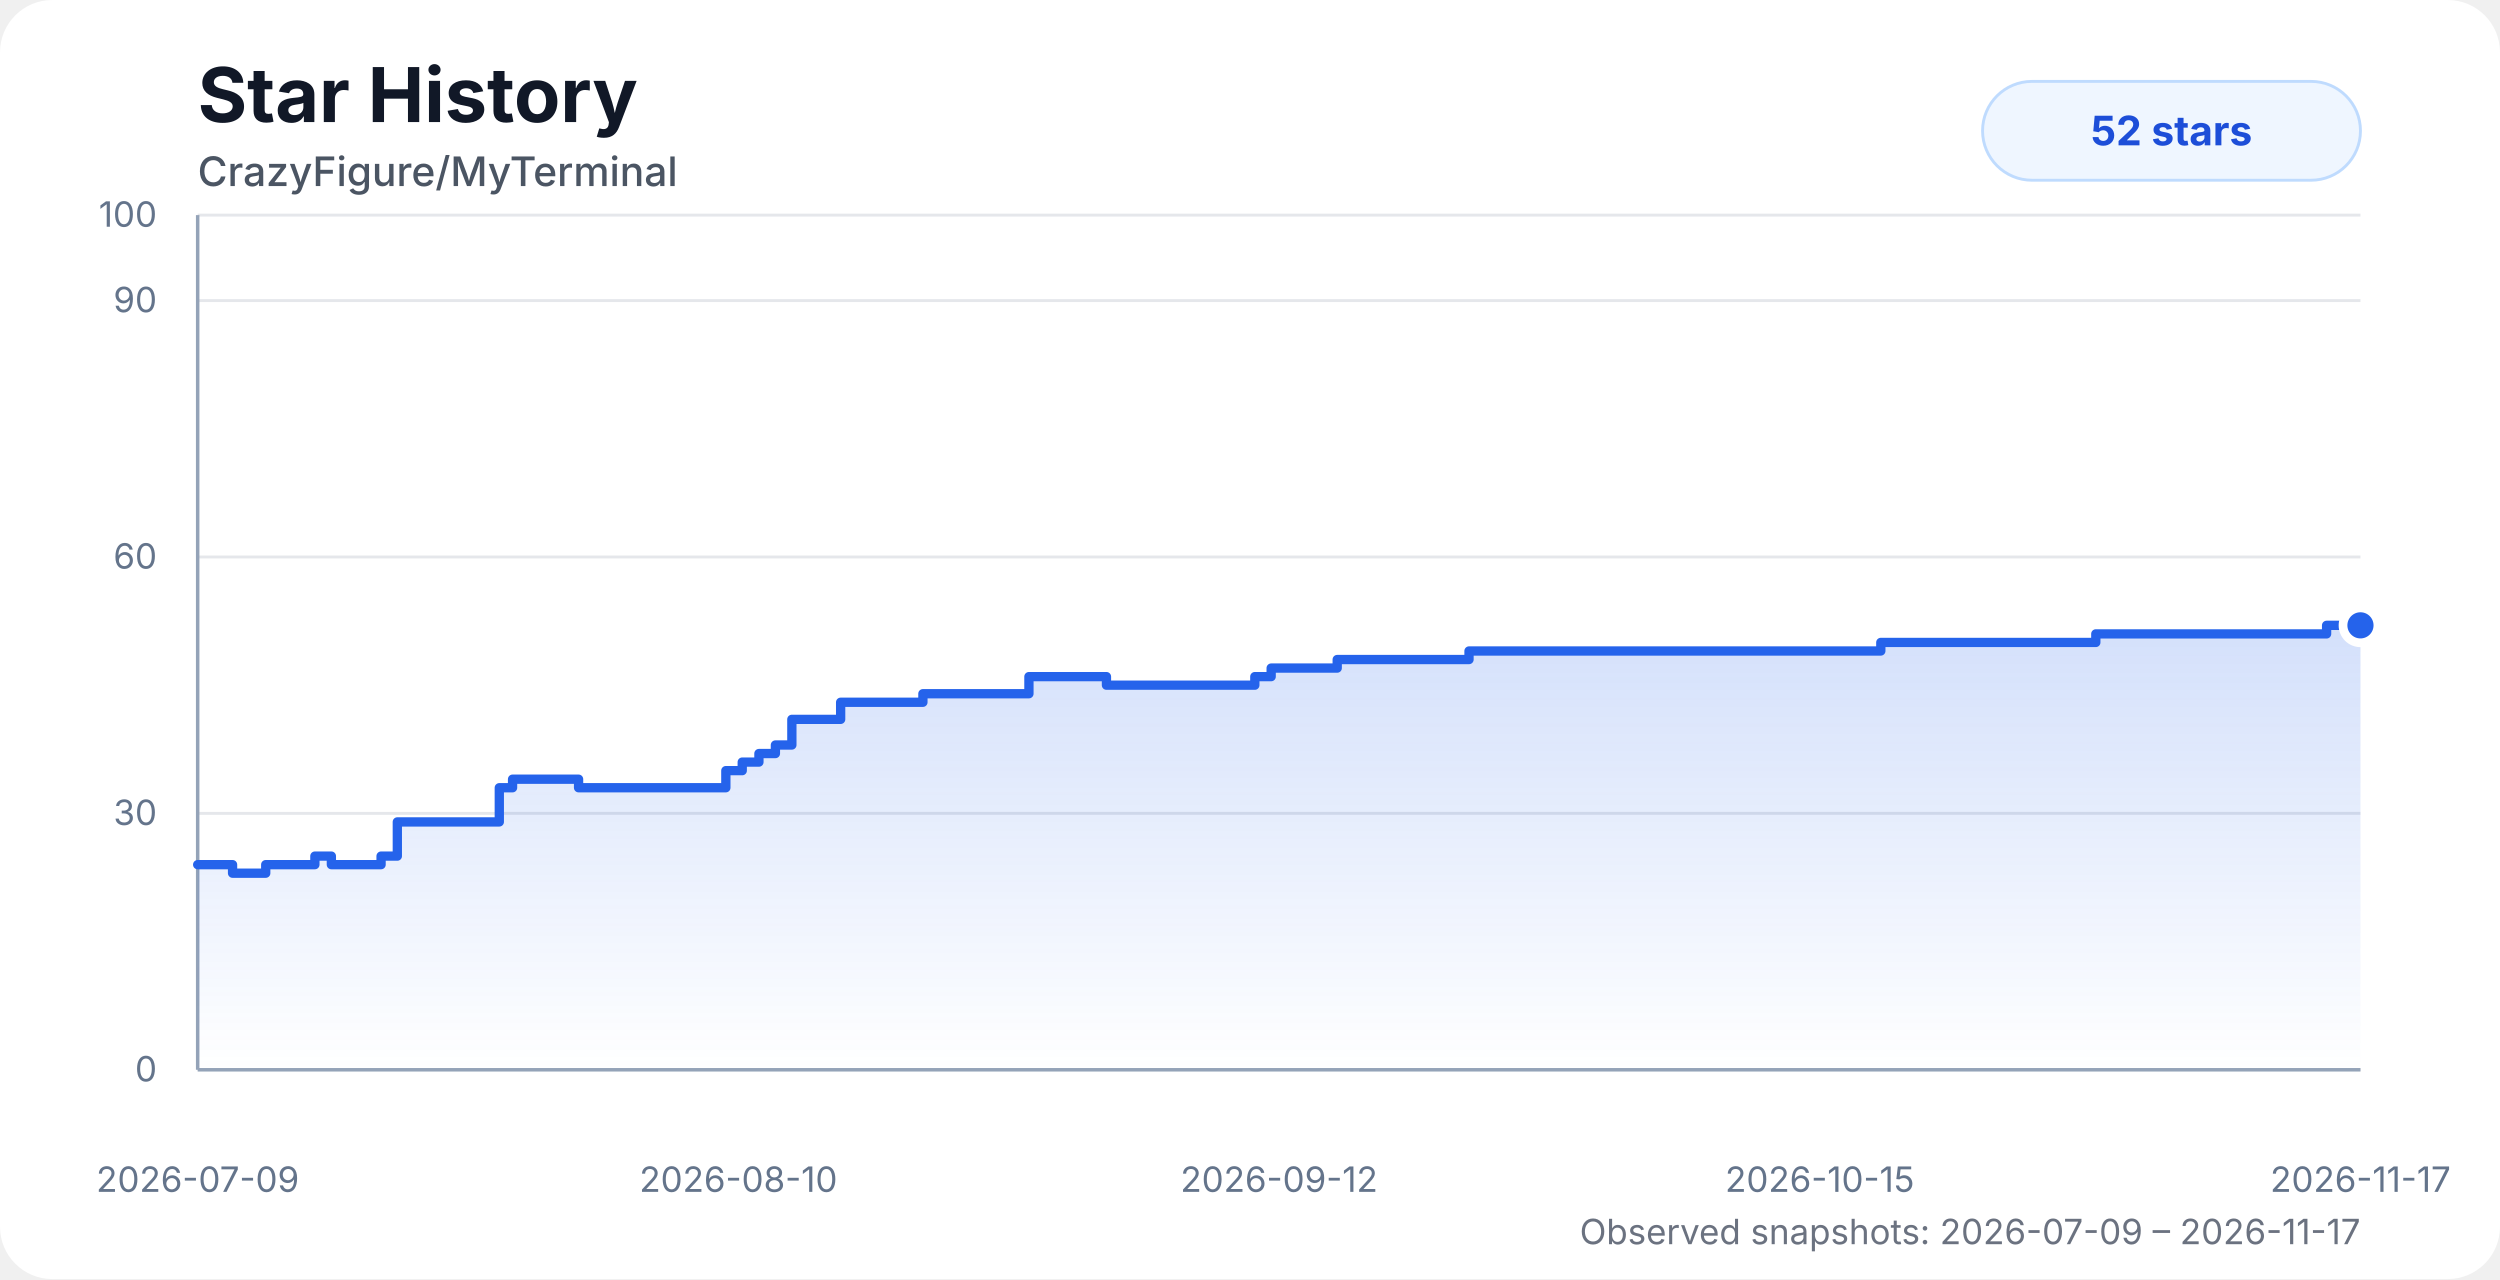
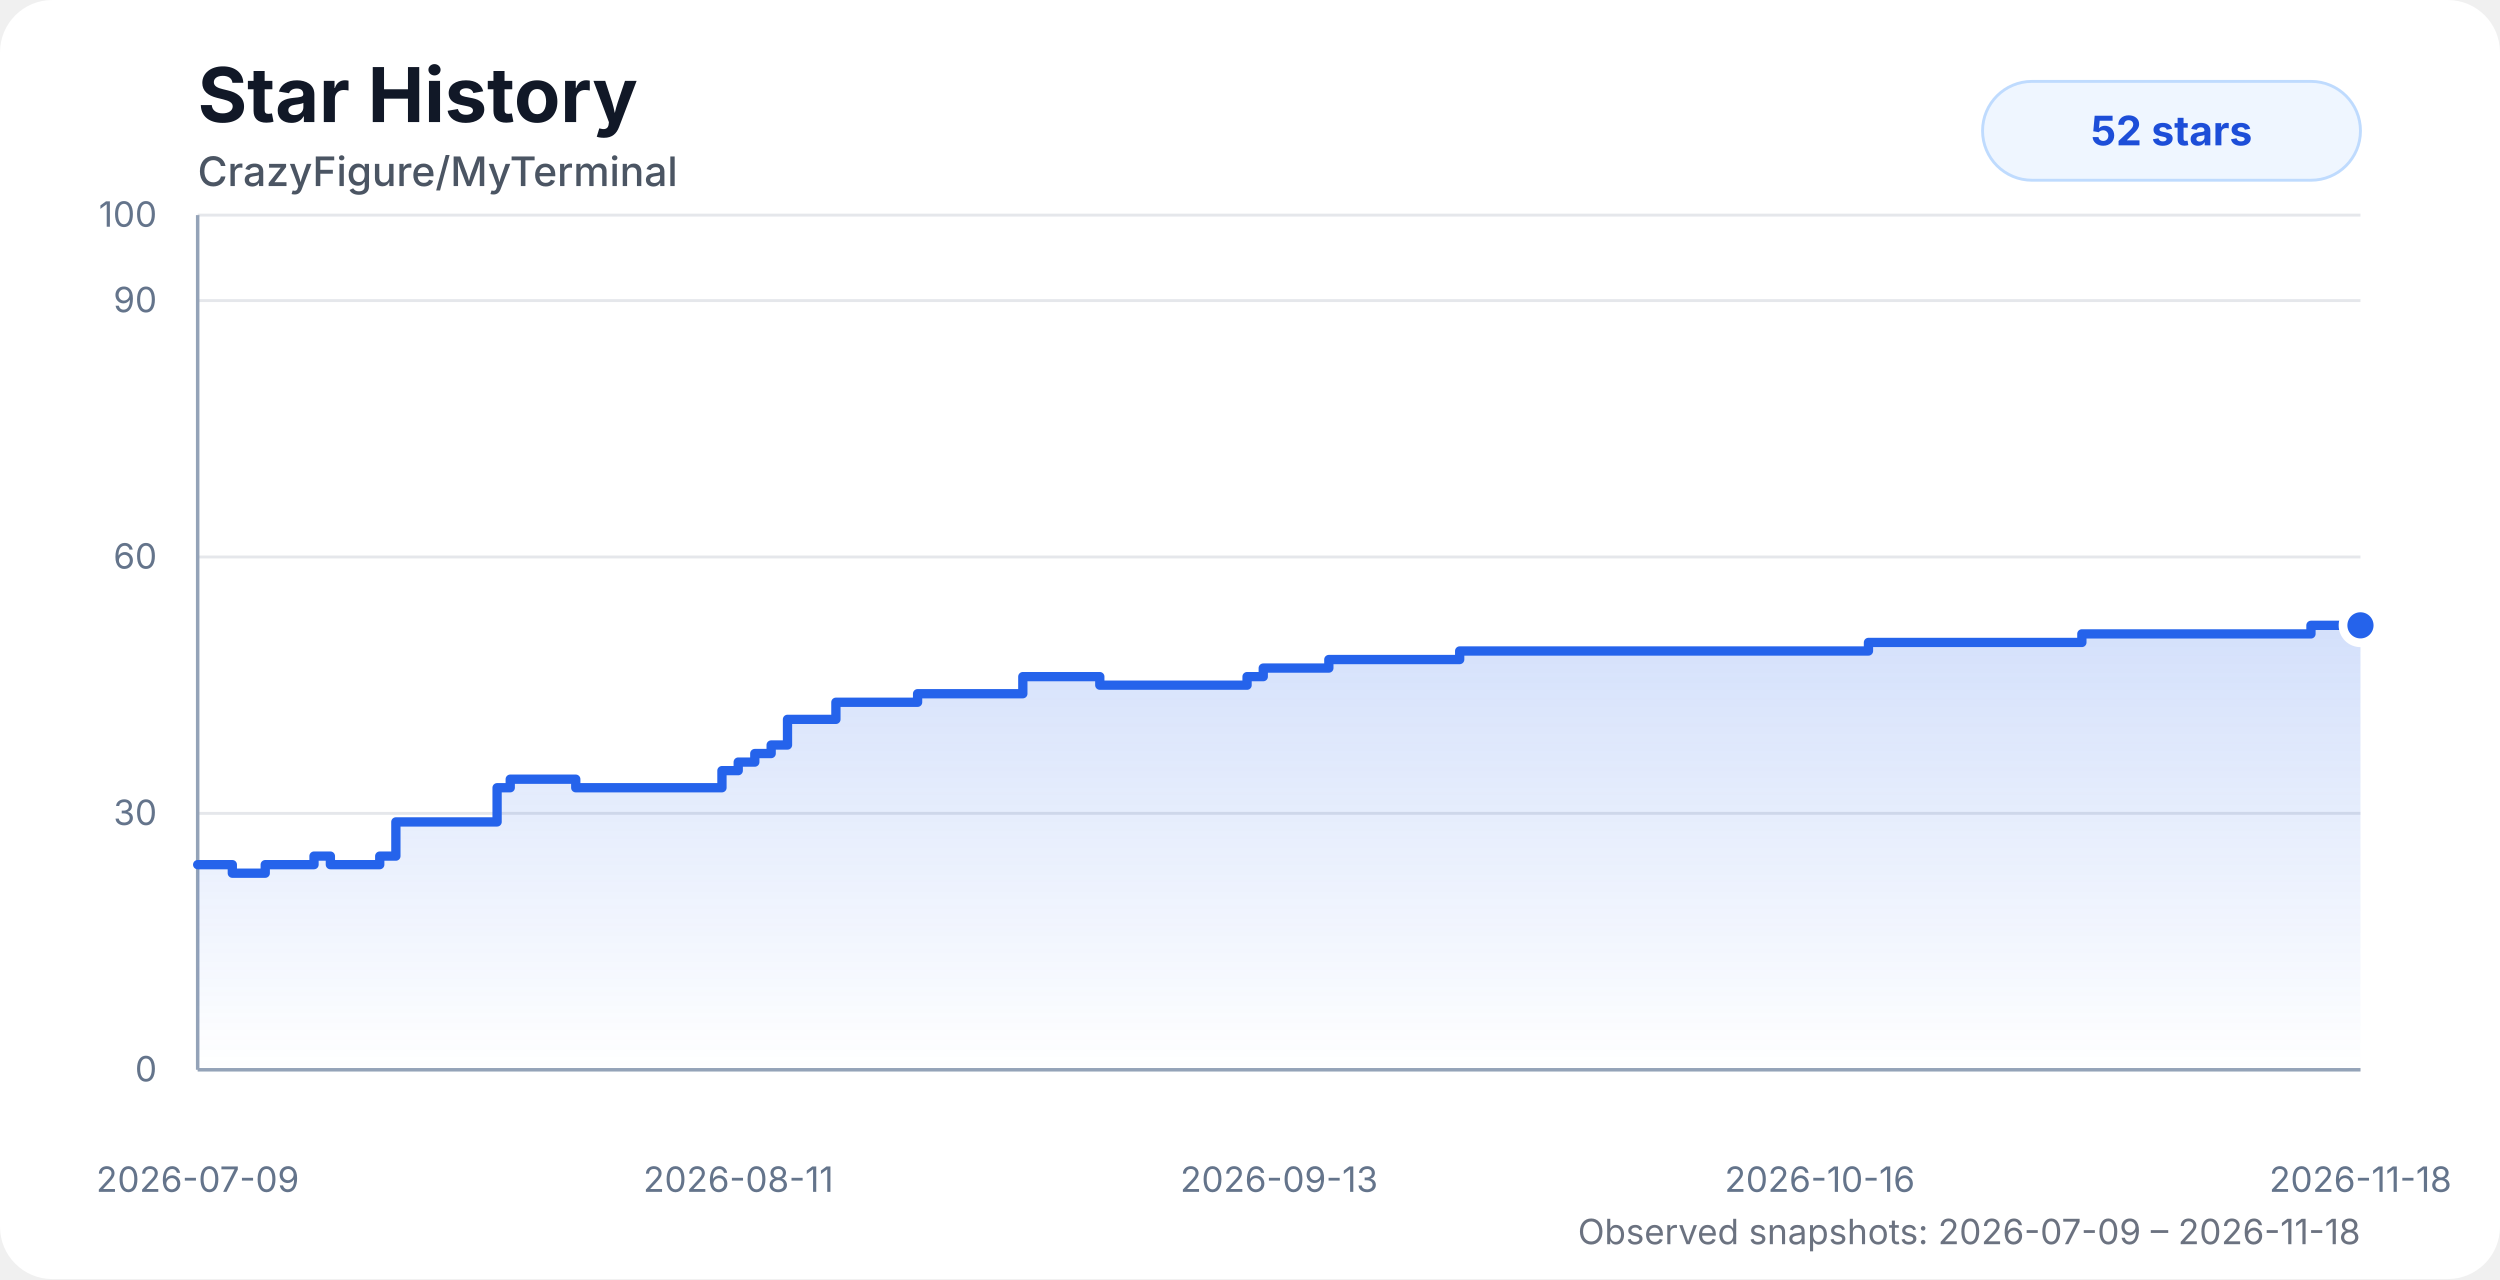
<svg xmlns="http://www.w3.org/2000/svg" width="860" height="440" viewBox="0 0 860 440" role="img" aria-labelledby="title desc">
  <style>
    .chart-bg { fill: #ffffff; }
    .title { fill: #111827; font: 700 26px system-ui, -apple-system, BlinkMacSystemFont, "Segoe UI", sans-serif; }
    .subtitle { fill: #4b5563; font: 500 14px system-ui, -apple-system, BlinkMacSystemFont, "Segoe UI", sans-serif; }
    .axis-label { fill: #64748b; font: 12px system-ui, -apple-system, BlinkMacSystemFont, "Segoe UI", sans-serif; }
    .grid { stroke: #e5e7eb; stroke-width: 1; }
    .axis { stroke: #94a3b8; stroke-width: 1.2; }
    .area { fill: url(#starGradient); opacity: 0.28; }
    .line { fill: none; stroke: #2563eb; stroke-width: 3.2; stroke-linecap: round; stroke-linejoin: round; }
    .dot { fill: #2563eb; stroke: #ffffff; stroke-width: 3; }
    .badge { fill: #eff6ff; stroke: #bfdbfe; }
    .badge-text { fill: #1d4ed8; font: 700 14px system-ui, -apple-system, BlinkMacSystemFont, "Segoe UI", sans-serif; }
    .status { fill: #6b7280; font: 12px system-ui, -apple-system, BlinkMacSystemFont, "Segoe UI", sans-serif; }
    @media (prefers-color-scheme: dark) {
      .chart-bg { fill: #0d1117; }
      .title { fill: #f8fafc; }
      .subtitle { fill: #cbd5e1; }
      .axis-label { fill: #94a3b8; }
      .grid { stroke: #1f2937; }
      .axis { stroke: #475569; }
      .dot { stroke: #0d1117; }
      .badge { fill: #172554; stroke: #1d4ed8; }
      .badge-text { fill: #bfdbfe; }
      .status { fill: #94a3b8; }
    }
  </style>
  <defs>
    <linearGradient id="starGradient" x1="0" x2="0" y1="0" y2="1">
      <stop offset="0%" stop-color="#2563eb" stop-opacity="0.72" />
      <stop offset="100%" stop-color="#2563eb" stop-opacity="0" />
    </linearGradient>
  </defs>
  <rect class="chart-bg" width="860" height="440" rx="18" />
  <text class="title" x="68" y="42">Star History</text>
  <text class="subtitle" x="68" y="64">CrazyFigure/MyTerminal</text>
  <g>
    <line class="grid" x1="68" y1="368" x2="812" y2="368" />
    <line class="grid" x1="68" y1="279.8" x2="812" y2="279.8" />
    <line class="grid" x1="68" y1="191.6" x2="812" y2="191.6" />
    <line class="grid" x1="68" y1="103.4" x2="812" y2="103.4" />
    <line class="grid" x1="68" y1="74" x2="812" y2="74" />
    <line class="axis" x1="68" y1="74" x2="68" y2="368" />
    <line class="axis" x1="68" y1="368" x2="812" y2="368" />
    <text class="axis-label" x="54" y="372" text-anchor="end">0</text>
    <text class="axis-label" x="54" y="283.8" text-anchor="end">30</text>
    <text class="axis-label" x="54" y="195.6" text-anchor="end">60</text>
    <text class="axis-label" x="54" y="107.4" text-anchor="end">90</text>
    <text class="axis-label" x="54" y="78" text-anchor="end">100</text>
    <text class="axis-label" x="68" y="410" text-anchor="middle">2026-07-09</text>
-     <text class="axis-label" x="254" y="410" text-anchor="middle">2026-08-10</text>
-     <text class="axis-label" x="440" y="410" text-anchor="middle">2026-09-12</text>
-     <text class="axis-label" x="626" y="410" text-anchor="middle">2026-10-15</text>
-     <text class="axis-label" x="812" y="410" text-anchor="middle">2026-11-17</text>
+     <text class="axis-label" x="254" y="410" text-anchor="middle">2026-08-11</text>
+     <text class="axis-label" x="440" y="410" text-anchor="middle">2026-09-13</text>
+     <text class="axis-label" x="626" y="410" text-anchor="middle">2026-10-16</text>
+     <text class="axis-label" x="812" y="410" text-anchor="middle">2026-11-18</text>
  </g>
-   <path class="area" d="M 68 297.44 H 74.5 V 297.44 H 80 V 300.38 H 91.41 V 297.44 H 108.32 V 294.5 H 113.99 V 297.44 H 131.09 V 294.5 H 136.68 V 282.74 H 142.35 V 282.74 H 171.76 V 270.98 H 176.32 V 268.04 H 199.03 V 270.98 H 215.99 V 270.98 H 221.65 V 270.98 H 227.32 V 270.98 H 232.87 V 270.98 H 238.29 V 270.98 H 243.98 V 270.98 H 249.69 V 265.1 H 255.33 V 262.16 H 261.07 V 259.22 H 266.74 V 256.28 H 272.4 V 247.46 H 277.81 V 247.46 H 283.51 V 247.46 H 289.18 V 241.58 H 294.82 V 241.58 H 300.5 V 241.58 H 306.16 V 241.58 H 311.85 V 241.58 H 317.48 V 238.64 H 323.18 V 238.64 H 328.85 V 238.64 H 334.49 V 238.64 H 340.19 V 238.64 H 347.87 V 238.64 H 353.95 V 232.76 H 358.42 V 232.76 H 363.83 V 232.76 H 369.56 V 232.76 H 375.04 V 232.76 H 380.62 V 235.7 H 386.28 V 235.7 H 391.98 V 235.7 H 397.6 V 235.7 H 403.31 V 235.7 H 409.01 V 235.7 H 414.64 V 235.7 H 420.32 V 235.7 H 425.98 V 235.7 H 431.66 V 232.76 H 437.28 V 229.82 H 443.03 V 229.82 H 448.73 V 229.82 H 454.34 V 229.82 H 460 V 226.88 H 465.67 V 226.88 H 471.3 V 226.88 H 476.96 V 226.88 H 482.72 V 226.88 H 488.42 V 226.88 H 494.04 V 226.88 H 499.64 V 226.88 H 505.34 V 223.94 H 510.99 V 223.94 H 516.66 V 223.94 H 522.43 V 223.94 H 528.2 V 223.94 H 533.85 V 223.94 H 539.48 V 223.94 H 545.24 V 223.94 H 550.86 V 223.94 H 556.42 V 223.94 H 562.18 V 223.94 H 567.89 V 223.94 H 573.66 V 223.94 H 579.25 V 223.94 H 584.97 V 223.94 H 590.62 V 223.94 H 596.24 V 223.94 H 601.91 V 223.94 H 607.62 V 223.94 H 613.36 V 223.94 H 618.66 V 223.94 H 624.25 V 223.94 H 629.91 V 223.94 H 635.52 V 223.94 H 641.28 V 223.94 H 647 V 221 H 652.62 V 221 H 658.28 V 221 H 663.95 V 221 H 669.6 V 221 H 675.24 V 221 H 680.97 V 221 H 686.67 V 221 H 692.34 V 221 H 698.12 V 221 H 703.86 V 221 H 709.54 V 221 H 715.16 V 221 H 720.96 V 218.06 H 726.65 V 218.06 H 732.37 V 218.06 H 737.94 V 218.06 H 743.7 V 218.06 H 749.37 V 218.06 H 754.87 V 218.06 H 760.58 V 218.06 H 766.39 V 218.06 H 772.15 V 218.06 H 777.65 V 218.06 H 783.47 V 218.06 H 789.06 V 218.06 H 794.62 V 218.06 H 800.35 V 215.12 H 806.04 V 215.12 H 812 V 215.12 L 812 368 L 68 368 Z" />
-   <path class="line" d="M 68 297.44 H 74.5 V 297.44 H 80 V 300.38 H 91.41 V 297.44 H 108.32 V 294.5 H 113.99 V 297.44 H 131.09 V 294.5 H 136.68 V 282.74 H 142.35 V 282.74 H 171.76 V 270.98 H 176.32 V 268.04 H 199.03 V 270.98 H 215.99 V 270.98 H 221.65 V 270.98 H 227.32 V 270.98 H 232.87 V 270.98 H 238.29 V 270.98 H 243.98 V 270.98 H 249.69 V 265.1 H 255.33 V 262.16 H 261.07 V 259.22 H 266.74 V 256.28 H 272.4 V 247.46 H 277.81 V 247.46 H 283.51 V 247.46 H 289.18 V 241.58 H 294.82 V 241.58 H 300.5 V 241.58 H 306.16 V 241.58 H 311.85 V 241.58 H 317.48 V 238.64 H 323.18 V 238.64 H 328.85 V 238.64 H 334.49 V 238.64 H 340.19 V 238.64 H 347.87 V 238.64 H 353.95 V 232.76 H 358.42 V 232.76 H 363.83 V 232.76 H 369.56 V 232.76 H 375.04 V 232.76 H 380.62 V 235.7 H 386.28 V 235.7 H 391.98 V 235.7 H 397.6 V 235.7 H 403.31 V 235.7 H 409.01 V 235.7 H 414.64 V 235.7 H 420.32 V 235.7 H 425.98 V 235.7 H 431.66 V 232.76 H 437.28 V 229.82 H 443.03 V 229.82 H 448.73 V 229.82 H 454.34 V 229.82 H 460 V 226.88 H 465.67 V 226.88 H 471.3 V 226.88 H 476.96 V 226.88 H 482.72 V 226.88 H 488.42 V 226.88 H 494.04 V 226.88 H 499.64 V 226.88 H 505.34 V 223.94 H 510.99 V 223.94 H 516.66 V 223.94 H 522.43 V 223.94 H 528.2 V 223.94 H 533.85 V 223.94 H 539.48 V 223.94 H 545.24 V 223.94 H 550.86 V 223.94 H 556.42 V 223.94 H 562.18 V 223.94 H 567.89 V 223.94 H 573.66 V 223.94 H 579.25 V 223.94 H 584.97 V 223.94 H 590.62 V 223.94 H 596.24 V 223.94 H 601.91 V 223.94 H 607.62 V 223.94 H 613.36 V 223.94 H 618.66 V 223.94 H 624.25 V 223.94 H 629.91 V 223.94 H 635.52 V 223.94 H 641.28 V 223.94 H 647 V 221 H 652.62 V 221 H 658.28 V 221 H 663.95 V 221 H 669.6 V 221 H 675.24 V 221 H 680.97 V 221 H 686.67 V 221 H 692.34 V 221 H 698.12 V 221 H 703.86 V 221 H 709.54 V 221 H 715.16 V 221 H 720.96 V 218.06 H 726.65 V 218.06 H 732.37 V 218.06 H 737.94 V 218.06 H 743.7 V 218.06 H 749.37 V 218.06 H 754.87 V 218.06 H 760.58 V 218.06 H 766.39 V 218.06 H 772.15 V 218.06 H 777.65 V 218.06 H 783.47 V 218.06 H 789.06 V 218.06 H 794.62 V 218.06 H 800.35 V 215.12 H 806.04 V 215.12 H 812 V 215.12" />
+   <path class="area" d="M 68 297.44 H 74.45 V 297.44 H 79.92 V 300.38 H 91.24 V 297.44 H 108.02 V 294.5 H 113.65 V 297.44 H 130.63 V 294.5 H 136.18 V 282.74 H 141.8 V 282.74 H 171 V 270.98 H 175.52 V 268.04 H 198.06 V 270.98 H 214.9 V 270.98 H 220.52 V 270.98 H 226.15 V 270.98 H 231.66 V 270.98 H 237.04 V 270.98 H 242.69 V 270.98 H 248.35 V 265.1 H 253.95 V 262.16 H 259.65 V 259.22 H 265.28 V 256.28 H 270.9 V 247.46 H 276.27 V 247.46 H 281.93 V 247.46 H 287.55 V 241.58 H 293.15 V 241.58 H 298.79 V 241.58 H 304.41 V 241.58 H 310.06 V 241.58 H 315.65 V 238.64 H 321.31 V 238.64 H 326.93 V 238.64 H 332.53 V 238.64 H 338.19 V 238.64 H 345.82 V 238.64 H 351.85 V 232.76 H 356.29 V 232.76 H 361.66 V 232.76 H 367.34 V 232.76 H 372.78 V 232.76 H 378.33 V 235.7 H 383.94 V 235.7 H 389.6 V 235.7 H 395.18 V 235.7 H 400.85 V 235.7 H 406.5 V 235.7 H 412.09 V 235.7 H 417.73 V 235.7 H 423.35 V 235.7 H 428.99 V 232.76 H 434.56 V 229.82 H 440.28 V 229.82 H 445.94 V 229.82 H 451.5 V 229.82 H 457.12 V 226.88 H 462.75 V 226.88 H 468.33 V 226.88 H 473.95 V 226.88 H 479.68 V 226.88 H 485.33 V 226.88 H 490.91 V 226.88 H 496.47 V 226.88 H 502.13 V 223.94 H 507.74 V 223.94 H 513.36 V 223.94 H 519.09 V 223.94 H 524.81 V 223.94 H 530.43 V 223.94 H 536.02 V 223.94 H 541.73 V 223.94 H 547.31 V 223.94 H 552.83 V 223.94 H 558.55 V 223.94 H 564.22 V 223.94 H 569.94 V 223.94 H 575.49 V 223.94 H 581.17 V 223.94 H 586.78 V 223.94 H 592.36 V 223.94 H 597.99 V 223.94 H 603.65 V 223.94 H 609.36 V 223.94 H 614.61 V 223.94 H 620.16 V 223.94 H 625.78 V 223.94 H 631.35 V 223.94 H 637.07 V 223.94 H 642.75 V 221 H 648.33 V 221 H 653.95 V 221 H 659.58 V 221 H 665.18 V 221 H 670.78 V 221 H 676.46 V 221 H 682.12 V 221 H 687.75 V 221 H 693.49 V 221 H 699.19 V 221 H 704.83 V 221 H 710.41 V 221 H 716.16 V 218.06 H 721.81 V 218.06 H 727.49 V 218.06 H 733.02 V 218.06 H 738.73 V 218.06 H 744.36 V 218.06 H 749.82 V 218.06 H 755.49 V 218.06 H 761.26 V 218.06 H 766.98 V 218.06 H 772.44 V 218.06 H 778.21 V 218.06 H 783.76 V 218.06 H 789.28 V 218.06 H 794.97 V 215.12 H 800.62 V 215.12 H 806.53 V 215.12 H 812 V 215.12 L 812 368 L 68 368 Z" />
+   <path class="line" d="M 68 297.44 H 74.45 V 297.44 H 79.92 V 300.38 H 91.24 V 297.44 H 108.02 V 294.5 H 113.65 V 297.44 H 130.63 V 294.5 H 136.18 V 282.74 H 141.8 V 282.74 H 171 V 270.98 H 175.52 V 268.04 H 198.06 V 270.98 H 214.9 V 270.98 H 220.52 V 270.98 H 226.15 V 270.98 H 231.66 V 270.98 H 237.04 V 270.98 H 242.69 V 270.98 H 248.35 V 265.1 H 253.95 V 262.16 H 259.65 V 259.22 H 265.28 V 256.28 H 270.9 V 247.46 H 276.27 V 247.46 H 281.93 V 247.46 H 287.55 V 241.58 H 293.15 V 241.58 H 298.79 V 241.58 H 304.41 V 241.58 H 310.06 V 241.58 H 315.65 V 238.64 H 321.31 V 238.64 H 326.93 V 238.64 H 332.53 V 238.64 H 338.19 V 238.64 H 345.82 V 238.64 H 351.85 V 232.76 H 356.29 V 232.76 H 361.66 V 232.76 H 367.34 V 232.76 H 372.78 V 232.76 H 378.33 V 235.7 H 383.94 V 235.7 H 389.6 V 235.7 H 395.18 V 235.7 H 400.85 V 235.7 H 406.5 V 235.7 H 412.09 V 235.7 H 417.73 V 235.7 H 423.35 V 235.7 H 428.99 V 232.76 H 434.56 V 229.82 H 440.28 V 229.82 H 445.94 V 229.82 H 451.5 V 229.82 H 457.12 V 226.88 H 462.75 V 226.88 H 468.33 V 226.88 H 473.95 V 226.88 H 479.68 V 226.88 H 485.33 V 226.88 H 490.91 V 226.88 H 496.47 V 226.88 H 502.13 V 223.94 H 507.74 V 223.94 H 513.36 V 223.94 H 519.09 V 223.94 H 524.81 V 223.94 H 530.43 V 223.94 H 536.02 V 223.94 H 541.73 V 223.94 H 547.31 V 223.94 H 552.83 V 223.94 H 558.55 V 223.94 H 564.22 V 223.94 H 569.94 V 223.94 H 575.49 V 223.94 H 581.17 V 223.94 H 586.78 V 223.94 H 592.36 V 223.94 H 597.99 V 223.94 H 603.65 V 223.94 H 609.36 V 223.94 H 614.61 V 223.94 H 620.16 V 223.94 H 625.78 V 223.94 H 631.35 V 223.94 H 637.07 V 223.94 H 642.75 V 221 H 648.33 V 221 H 653.95 V 221 H 659.58 V 221 H 665.18 V 221 H 670.78 V 221 H 676.46 V 221 H 682.12 V 221 H 687.75 V 221 H 693.49 V 221 H 699.19 V 221 H 704.83 V 221 H 710.41 V 221 H 716.16 V 218.06 H 721.81 V 218.06 H 727.49 V 218.06 H 733.02 V 218.06 H 738.73 V 218.06 H 744.36 V 218.06 H 749.82 V 218.06 H 755.49 V 218.06 H 761.26 V 218.06 H 766.98 V 218.06 H 772.44 V 218.06 H 778.21 V 218.06 H 783.76 V 218.06 H 789.28 V 218.06 H 794.97 V 215.12 H 800.62 V 215.12 H 806.53 V 215.12 H 812 V 215.12" />
  <circle class="dot" cx="812" cy="215.12" r="6" />
  <rect class="badge" x="682" y="28" width="130" height="34" rx="17" />
  <text class="badge-text" x="747" y="50" text-anchor="middle">52 stars</text>
-   <text class="status" x="812" y="428" text-anchor="end">Observed snapshots: 2026-07-09 – 2026-11-17</text>
+   <text class="status" x="812" y="428" text-anchor="end">Observed snapshots: 2026-07-09 – 2026-11-18</text>
</svg>
